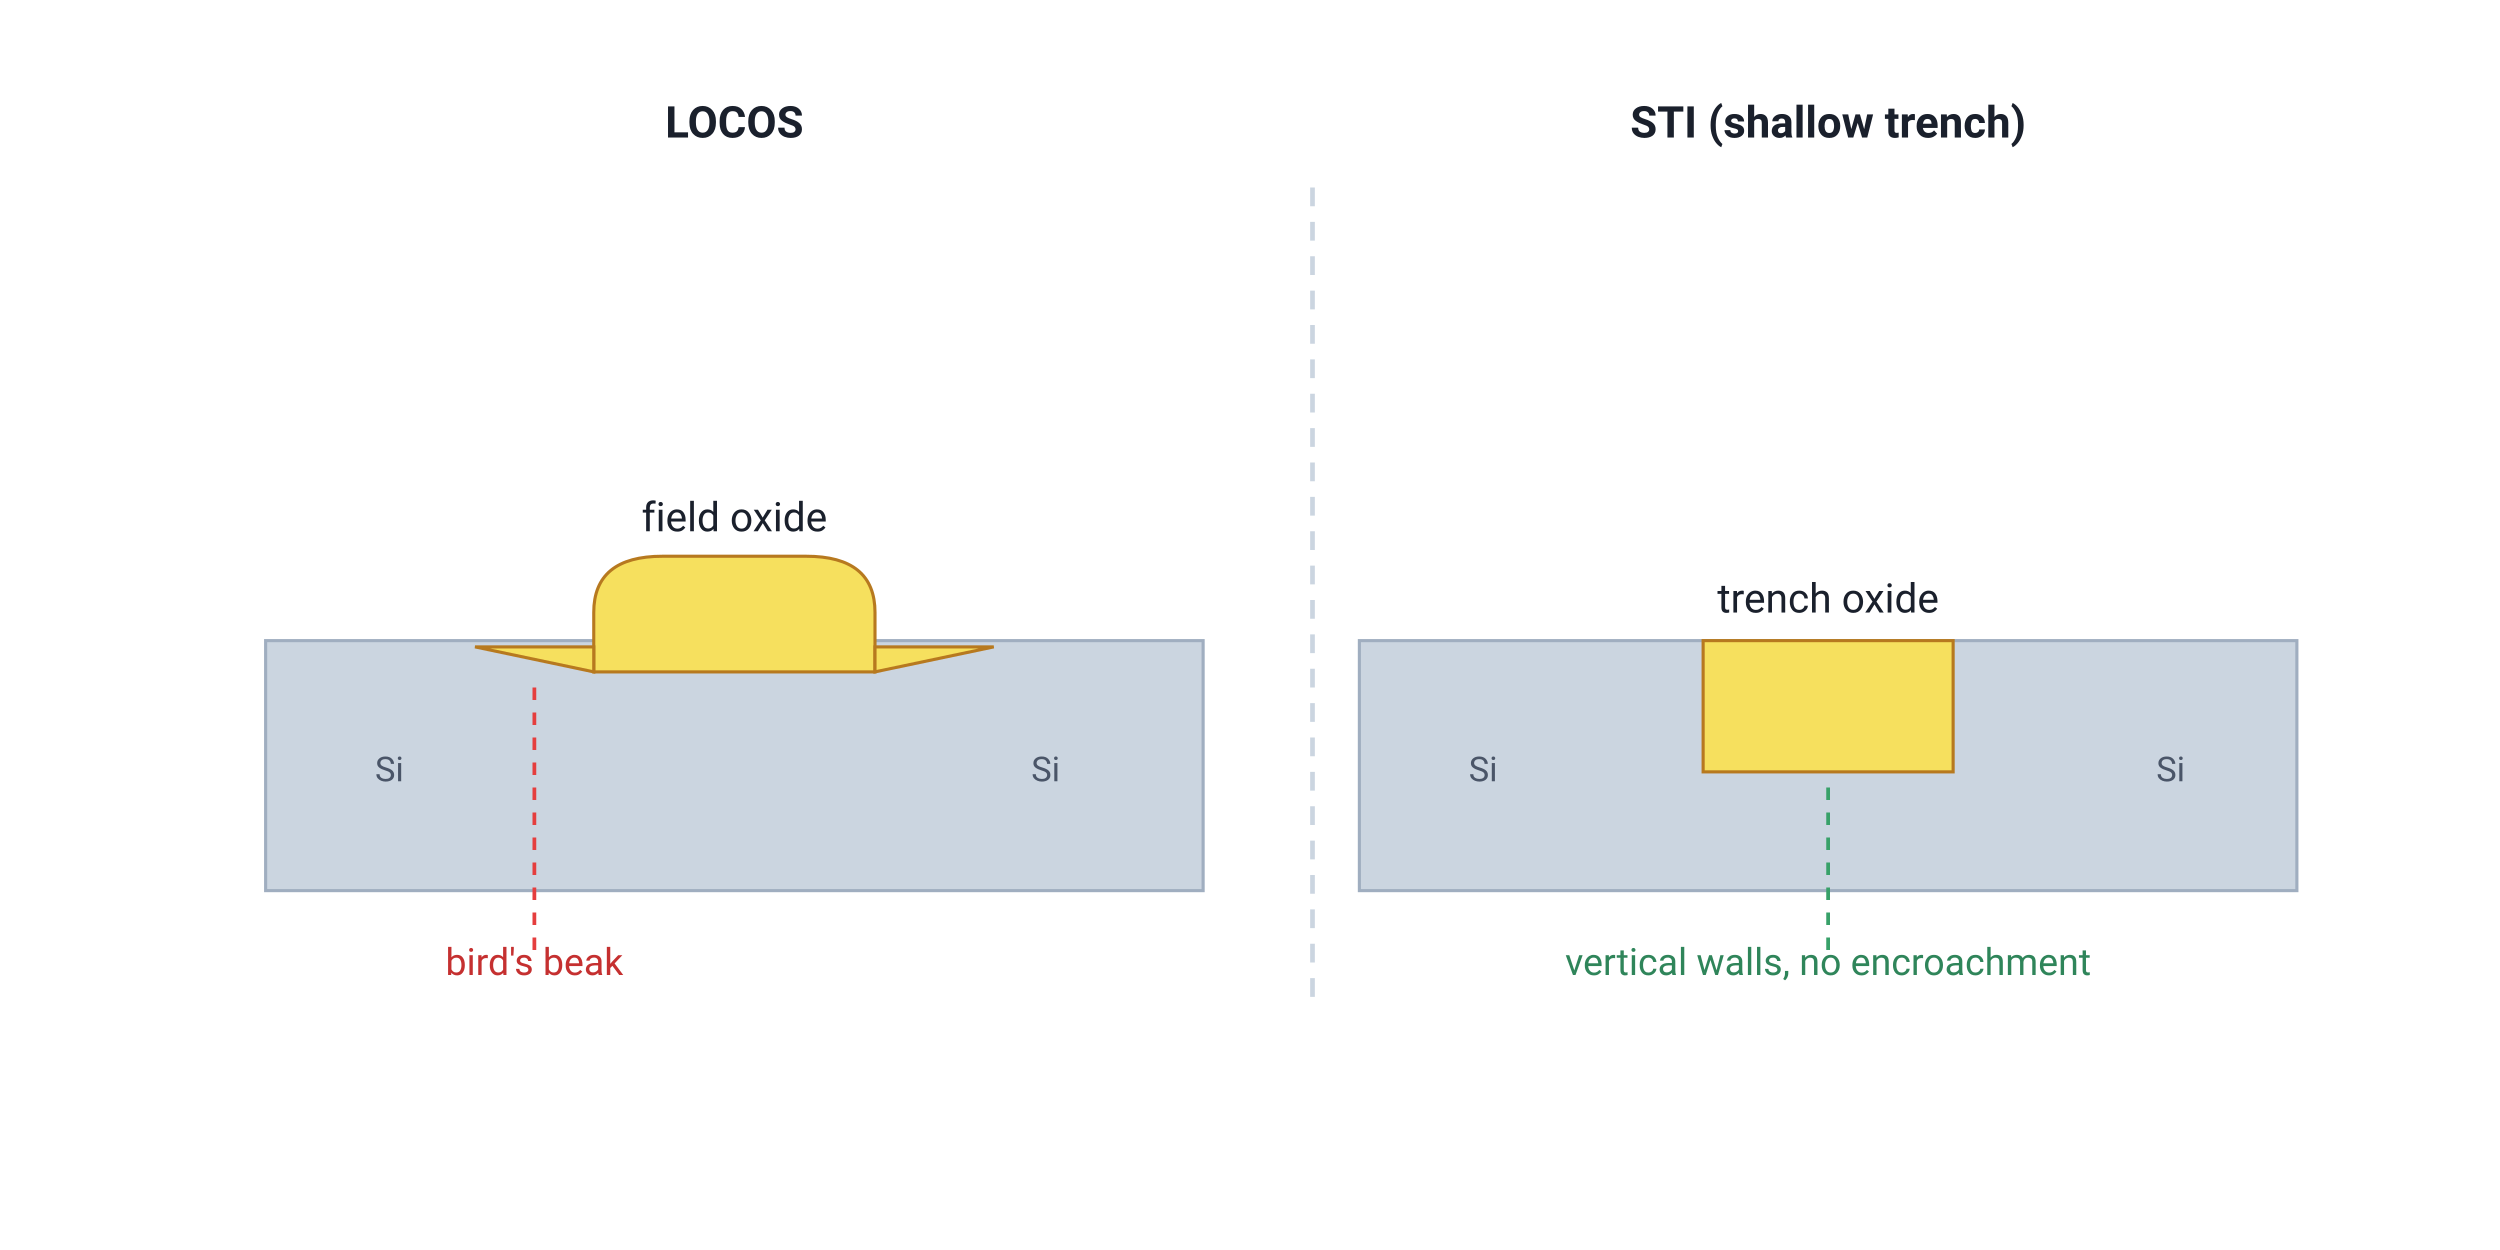
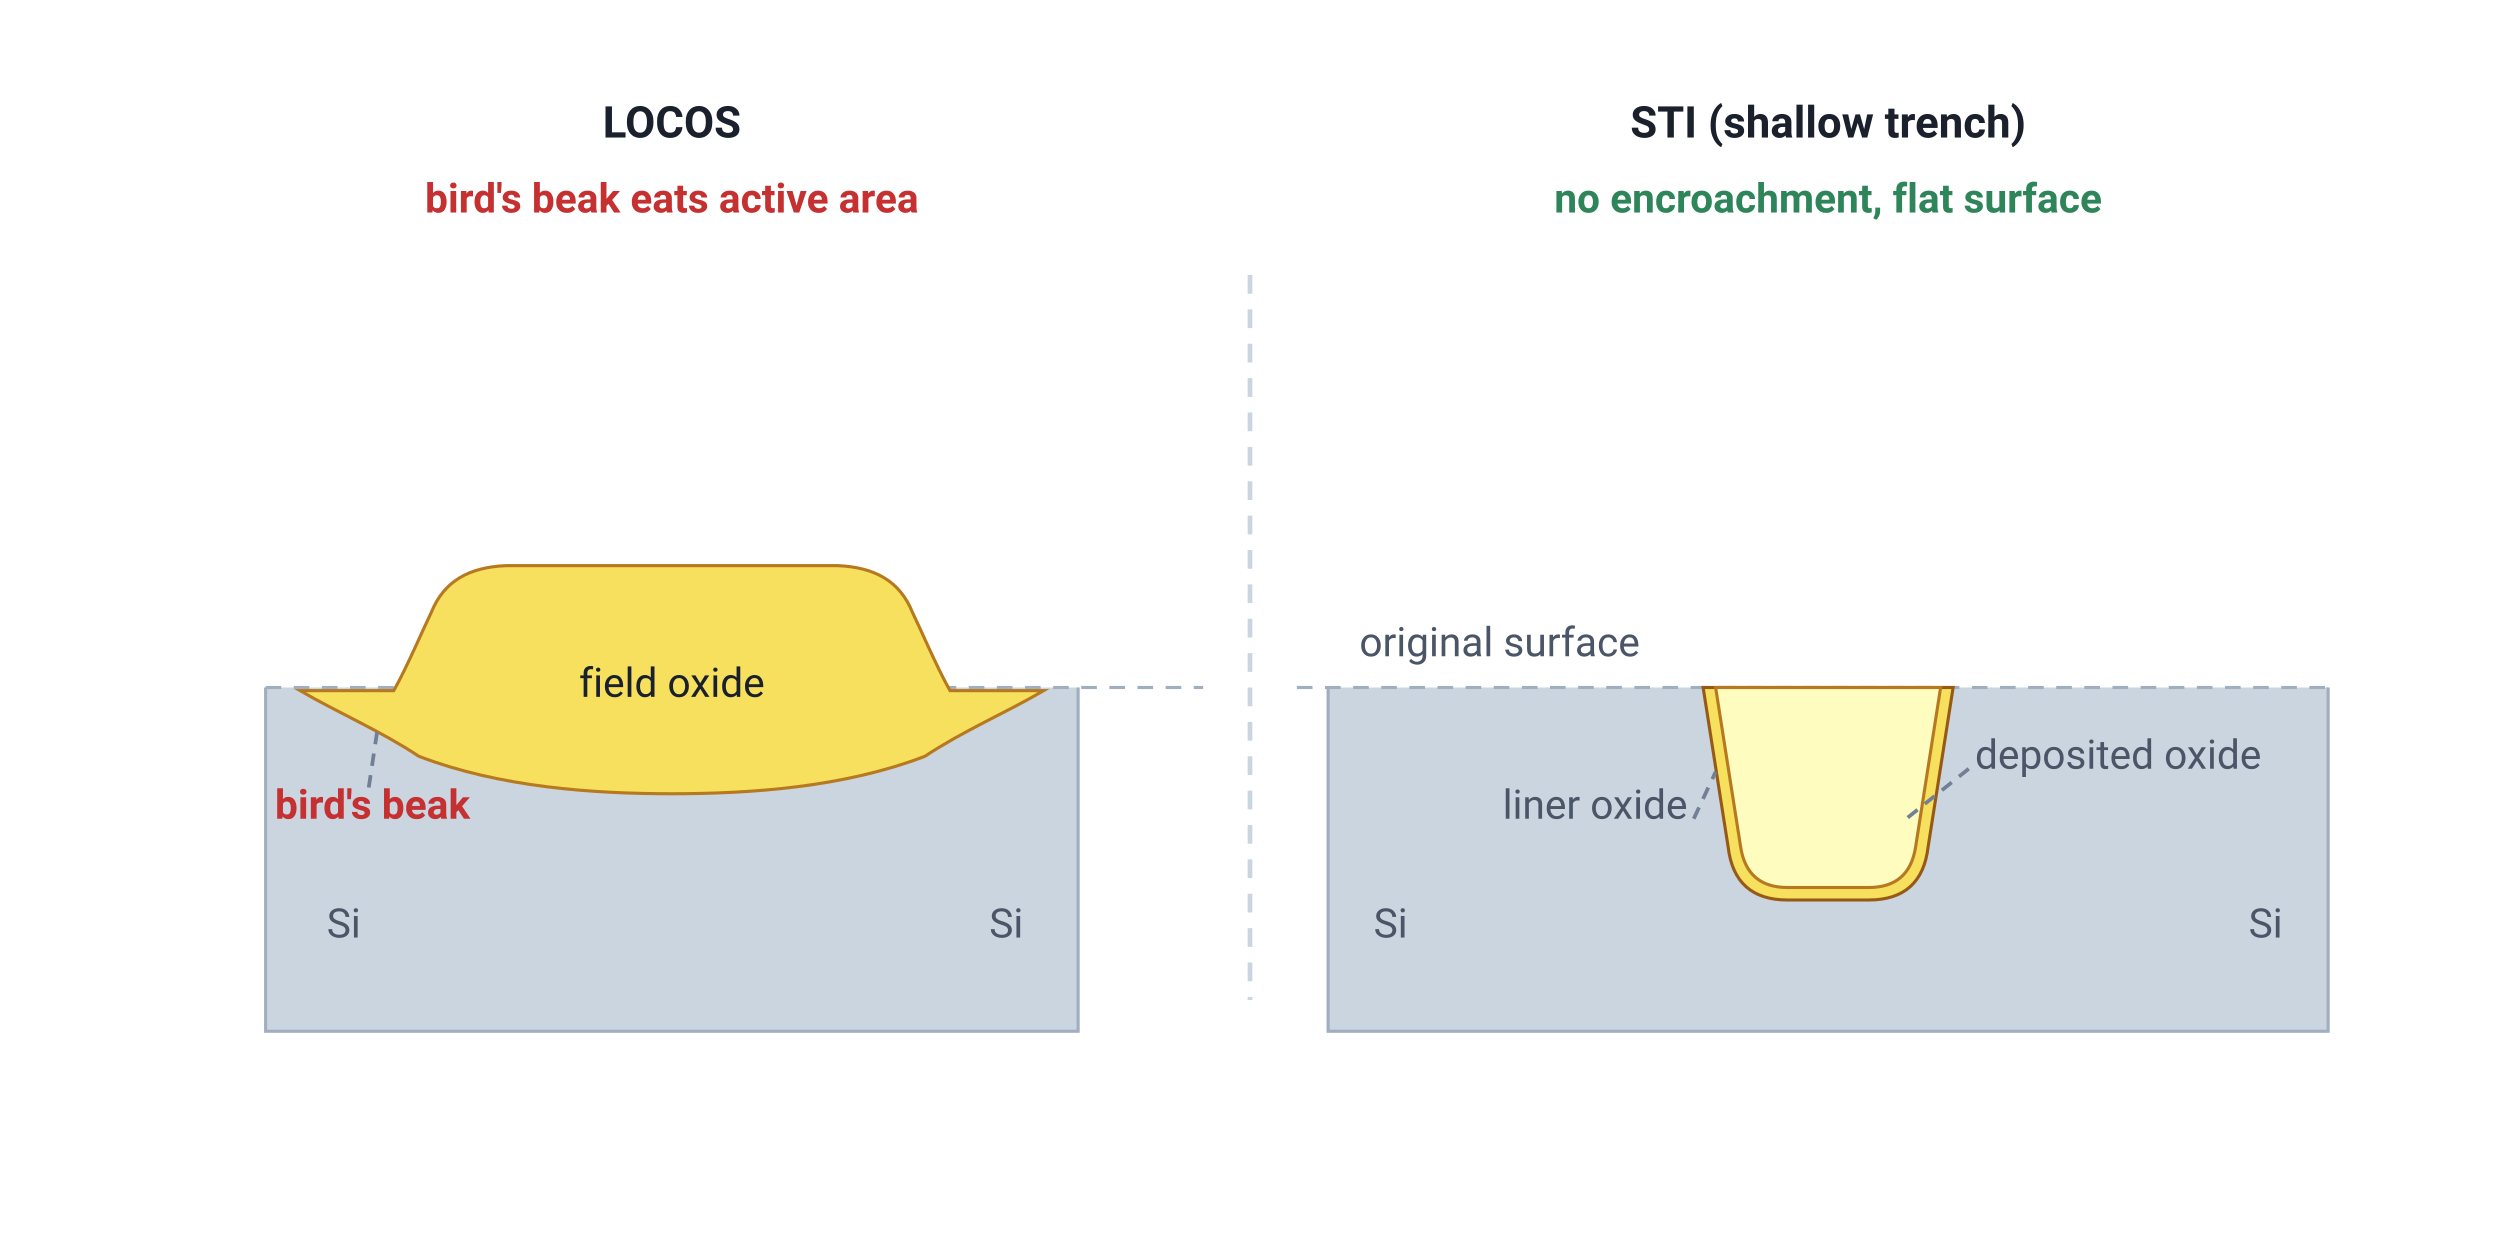
<svg xmlns="http://www.w3.org/2000/svg" width="800" height="400" viewBox="0 0 800 400" role="img">
  <rect width="800" height="400" fill="#ffffff" />
  <style>
+     .head { font: 600 14px system-ui, -apple-system, "Segoe UI", Roboto, sans-serif; fill: #1a202c; }
    .lbl { font: 13px system-ui, -apple-system, "Segoe UI", Roboto, sans-serif; fill: #1a202c; }
-     .sm { font: 11px system-ui, -apple-system, "Segoe UI", Roboto, sans-serif; fill: #4a5568; }
-     .head { font: 600 14px system-ui, -apple-system, "Segoe UI", Roboto, sans-serif; fill: #1a202c; }
-     .bad { font: 12px system-ui, -apple-system, "Segoe UI", Roboto, sans-serif; fill: #c53030; }
-     .good { font: 12px system-ui, -apple-system, "Segoe UI", Roboto, sans-serif; fill: #2f855a; }
+     .sm { font: 13px system-ui, -apple-system, "Segoe UI", Roboto, sans-serif; fill: #4a5568; }
+     .bad { font: 600 13px system-ui, -apple-system, "Segoe UI", Roboto, sans-serif; fill: #c53030; }
+     .good { font: 600 13px system-ui, -apple-system, "Segoe UI", Roboto, sans-serif; fill: #2f855a; }
    .si { fill: #cbd5e0; stroke: #a0aec0; stroke-width: 1; }
    .ox { fill: #f6e05e; stroke: #b7791f; stroke-width: 1; }
+     .liner { fill: #f6e05e; stroke: #975a16; stroke-width: 1; }
+     .fill { fill: #fefcbf; stroke: #b7791f; stroke-width: 1; }
+     .lead { fill: none; stroke: #718096; stroke-width: 1.2; stroke-dasharray: 4 3; }
+     .datum { fill: none; stroke: #a0aec0; stroke-width: 1; stroke-dasharray: 5 4; }
    .divider { stroke: #cbd5e0; stroke-width: 1.5; stroke-dasharray: 6 5; }
  </style>
-   <text class="head" x="235" y="44" text-anchor="middle">LOCOS</text>
+   <text class="head" x="215" y="44" text-anchor="middle">LOCOS</text>
+   <text class="bad" x="215" y="68" text-anchor="middle">bird's beak eats active area</text>
  <text class="head" x="585" y="44" text-anchor="middle">STI (shallow trench)</text>
-   <line class="divider" x1="420" y1="60" x2="420" y2="320" />
-   <rect class="si" x="85" y="205" width="300" height="80" />
-   <text class="lbl" x="235" y="170" text-anchor="middle">field oxide</text>
-   <path class="ox" d="M190,215 L190,196 Q190,178 212,178 L258,178 Q280,178 280,196 L280,215 Z" />
-   <path class="ox" d="M190,207 L152,207 L190,215 Z" />
-   <path class="ox" d="M280,207 L318,207 L280,215 Z" />
-   <text class="sm" x="120" y="250">Si</text>
-   <text class="sm" x="330" y="250">Si</text>
-   <text class="bad" x="171" y="312" text-anchor="middle">bird's beak</text>
-   <path d="M171,304 L171,216" stroke="#e53e3e" stroke-width="1.2" stroke-dasharray="4 4" fill="none" />
-   <rect class="si" x="435" y="205" width="300" height="80" />
-   <text class="lbl" x="585" y="196" text-anchor="middle">trench oxide</text>
-   <rect class="ox" x="545" y="205" width="80" height="42" />
-   <text class="sm" x="470" y="250">Si</text>
-   <text class="sm" x="690" y="250">Si</text>
-   <text class="good" x="585" y="312" text-anchor="middle">vertical walls, no encroachment</text>
-   <path d="M585,304 L585,250" stroke="#38a169" stroke-width="1.2" stroke-dasharray="4 4" fill="none" />
+   <text class="good" x="585" y="68" text-anchor="middle">no encroachment, flat surface</text>
+   <line class="divider" x1="400" y1="88" x2="400" y2="320" />
+   <path class="si" d="M 345,220 V 330 H 85 V 220" />
+   <path class="datum" d="M 85,220 H 385" />
+   <path class="ox" d="M 96,221                       L 126,221                       C 130,214 136,200 138,196                       C 142,186 150,181.5 162,181                       L 268,181                       C 280,181.5 288,186 292,196                       C 294,200 300,214 304,221                       L 334,221                       C 322,228 308,234 296,242                       C 270,252 240,254 215,254                       C 190,254 160,252 134,242                       C 122,234 108,228 96,221 Z" />
+   <text class="lbl" x="215" y="223" text-anchor="middle">field oxide</text>
+   <text class="bad" x="88" y="262">bird's beak</text>
+   <path class="lead" d="M 118,252 L 121,232" />
+   <text class="sm" x="110" y="300" text-anchor="middle">Si</text>
+   <text class="sm" x="322" y="300" text-anchor="middle">Si</text>
+   <path class="si" d="M 745,220 V 330 H 425 V 220" />
+   <path class="datum" d="M 415,220 H 745" />
+   <text class="sm" x="435" y="210">original surface</text>
+   <path class="liner" d="M 545,220 L 553,271 Q 555,288 572,288 L 598,288 Q 615,288 617,271 L 625,220 Z" />
+   <path class="fill" d="M 549,220 L 557,271 Q 559,284 572,284 L 598,284 Q 611,284 613,271 L 621,220 Z" />
+   <text class="sm" x="540" y="262" text-anchor="end">liner oxide</text>
+   <path class="lead" d="M 542,262 L 549,247" />
+   <text class="sm" x="632" y="246">deposited oxide</text>
+   <path class="lead" d="M 630,246 L 610,262" />
+   <text class="sm" x="445" y="300" text-anchor="middle">Si</text>
+   <text class="sm" x="725" y="300" text-anchor="middle">Si</text>
</svg>
